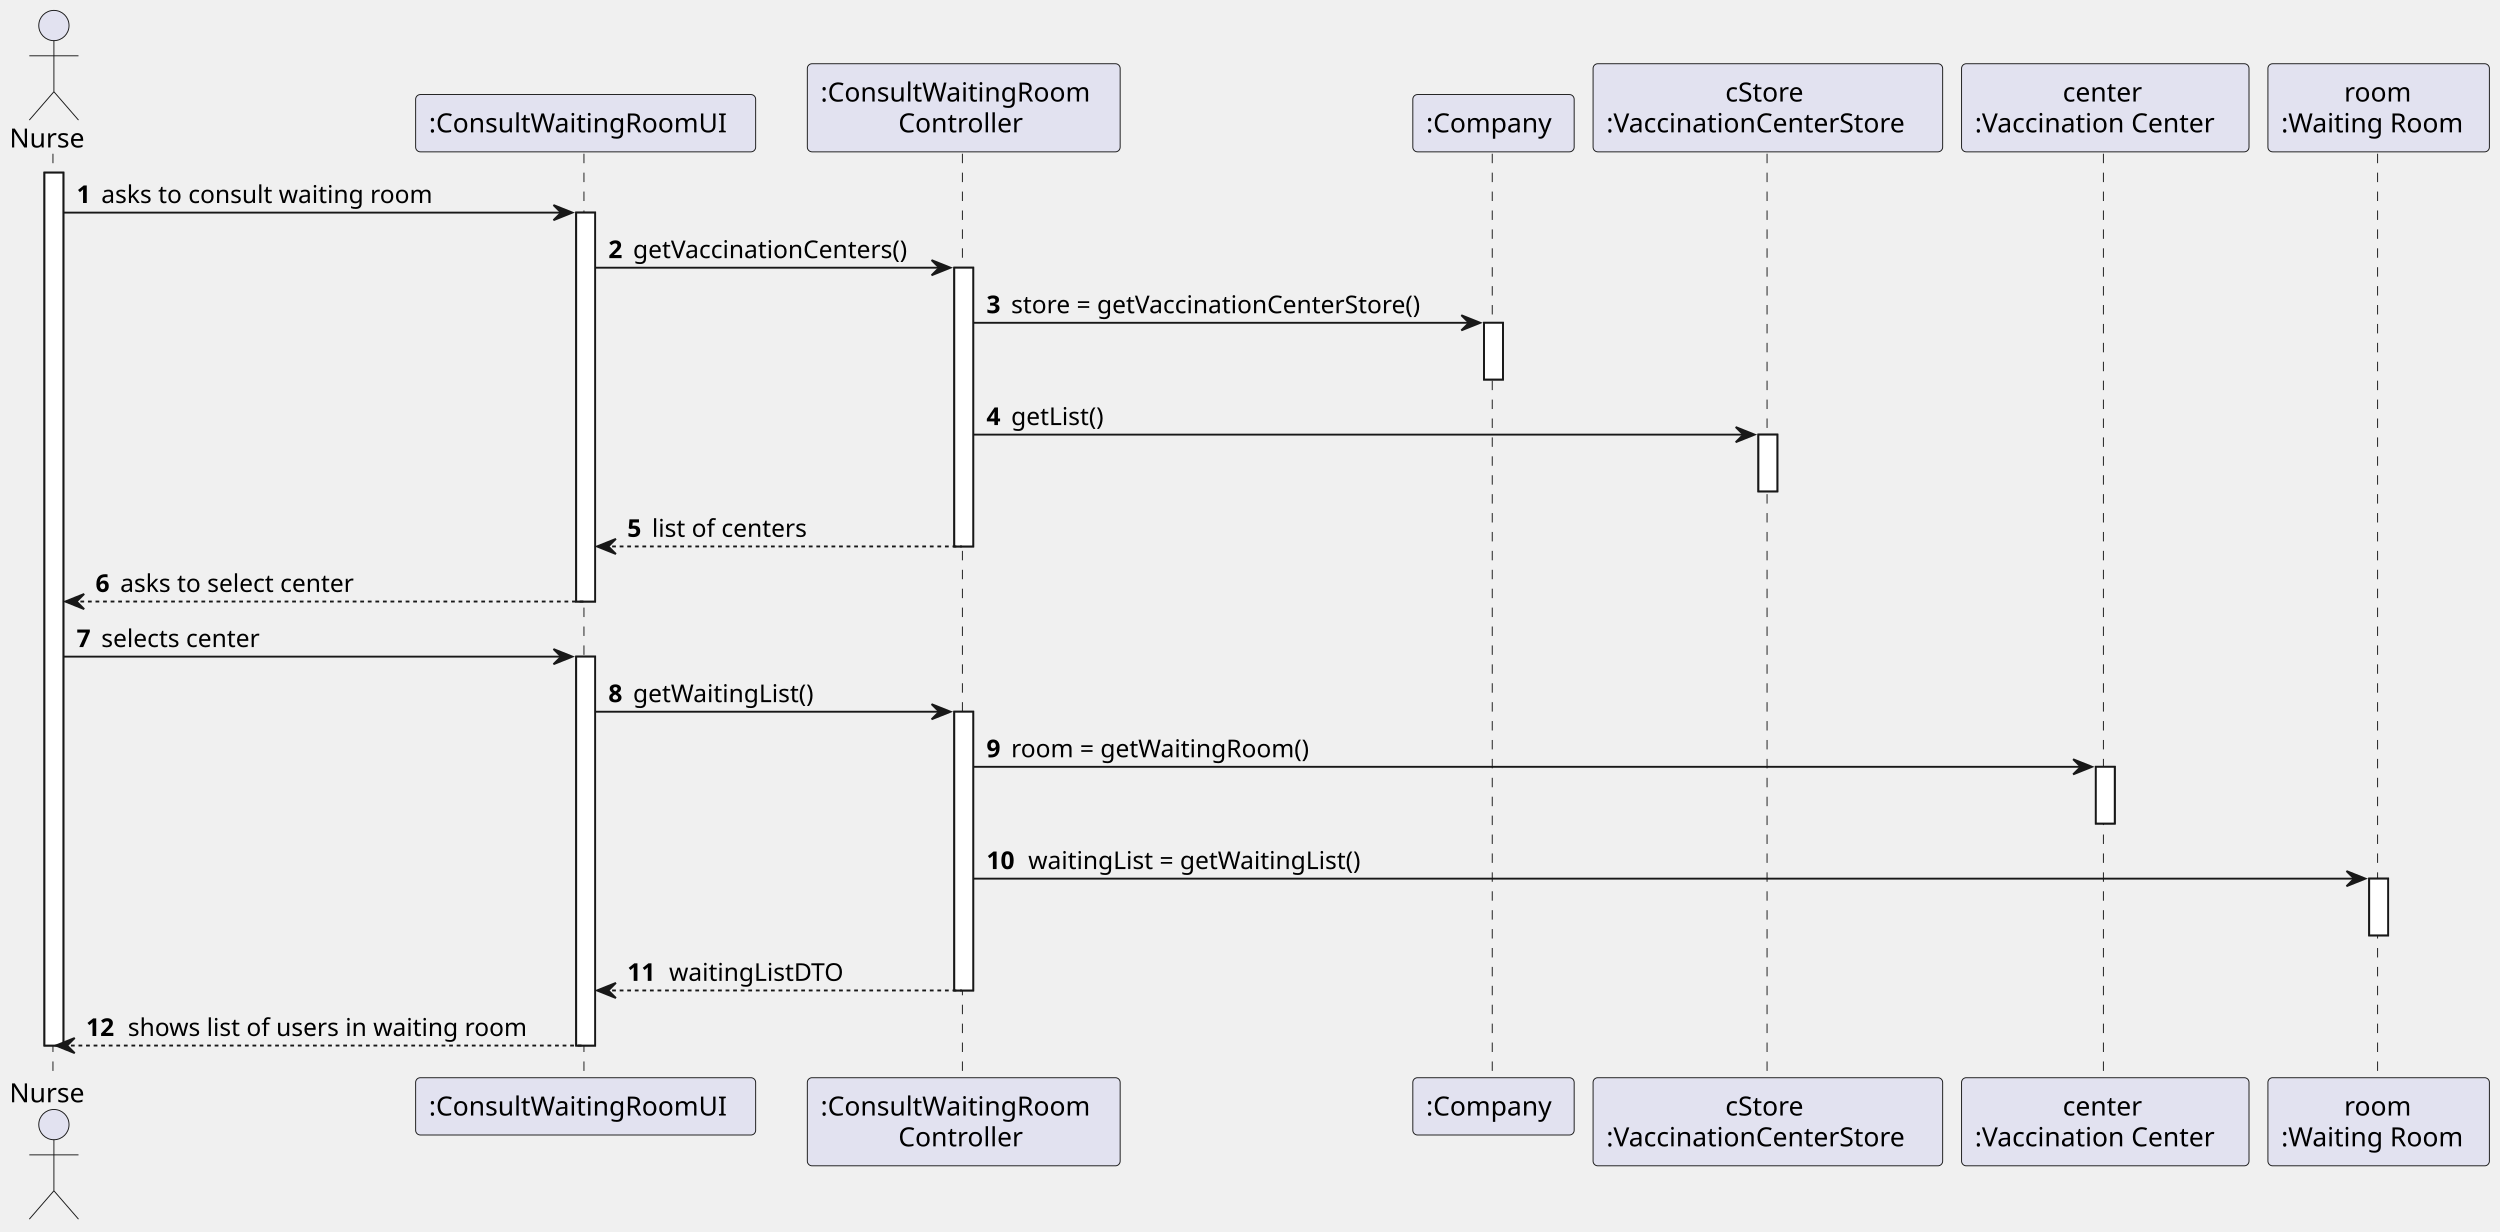
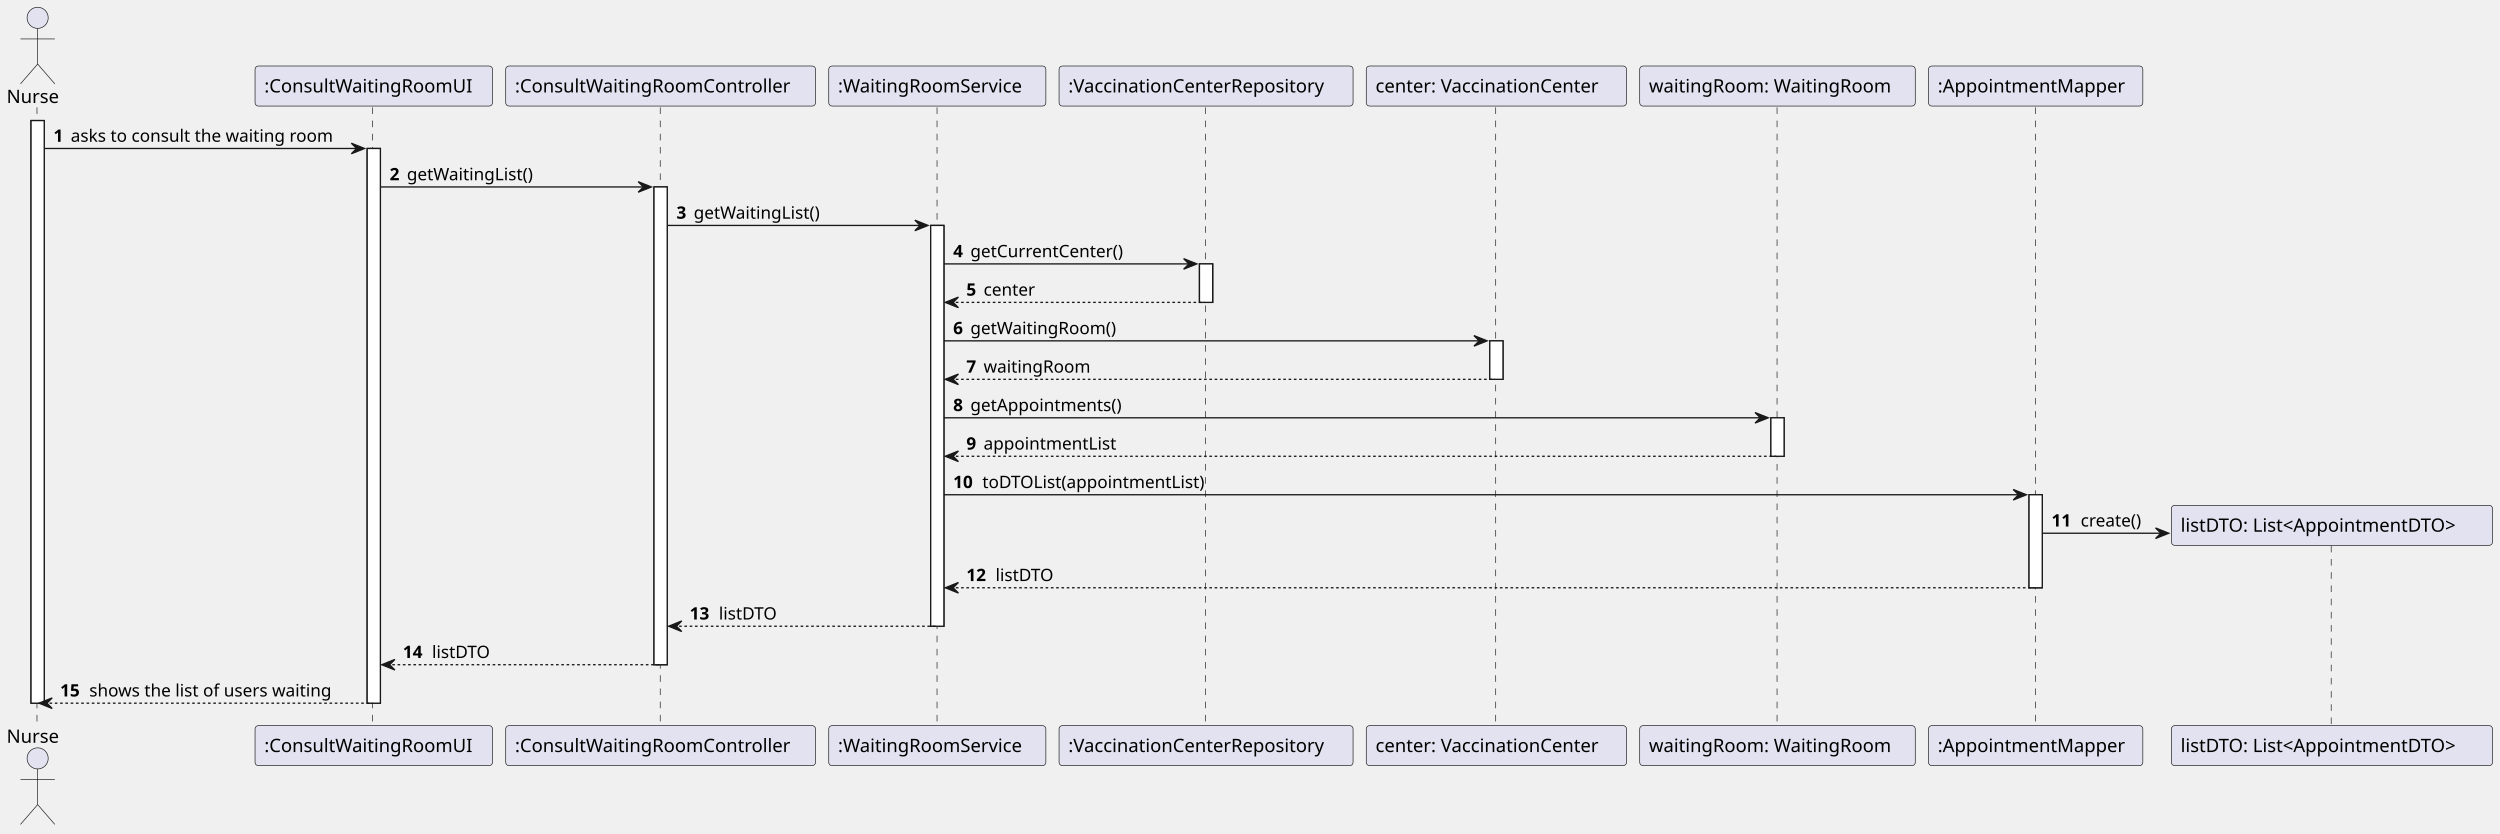
- <svg xmlns="http://www.w3.org/2000/svg" contentStyleType="text/css" data-diagram-type="SEQUENCE" height="651px" preserveAspectRatio="none" style="width:1322px;height:651px;background:#FFFFFF;" version="1.1" viewBox="0 0 1322 651" width="1322px" zoomAndPan="magnify">
+ <svg xmlns="http://www.w3.org/2000/svg" contentStyleType="text/css" data-diagram-type="SEQUENCE" height="631px" preserveAspectRatio="none" style="width:1893px;height:631px;background:#FFFFFF;" version="1.1" viewBox="0 0 1893 631" width="1893px" zoomAndPan="magnify">
  <defs />
  <g>
    <g>
-       <rect fill="#FFFFFF" height="461.594" style="stroke:#181818;stroke-width:1;" width="10" x="23.504" y="91.297" />
-     </g>
-     <g>
-       <rect fill="#FFFFFF" height="205.664" style="stroke:#181818;stroke-width:1;" width="10" x="304.69" y="112.43" />
-     </g>
-     <g>
-       <rect fill="#FFFFFF" height="205.664" style="stroke:#181818;stroke-width:1;" width="10" x="304.69" y="347.227" />
-     </g>
-     <g>
-       <rect fill="#FFFFFF" height="147.398" style="stroke:#181818;stroke-width:1;" width="10" x="504.627" y="141.562" />
-     </g>
-     <g>
-       <rect fill="#FFFFFF" height="147.398" style="stroke:#181818;stroke-width:1;" width="10" x="504.627" y="376.359" />
-     </g>
-     <g>
-       <rect fill="#FFFFFF" height="30" style="stroke:#181818;stroke-width:1;" width="10" x="784.76" y="170.695" />
-     </g>
-     <g>
-       <rect fill="#FFFFFF" height="30" style="stroke:#181818;stroke-width:1;" width="10" x="929.848" y="229.828" />
-     </g>
-     <g>
-       <rect fill="#FFFFFF" height="30" style="stroke:#181818;stroke-width:1;" width="10" x="1108.275" y="405.492" />
-     </g>
-     <g>
-       <rect fill="#FFFFFF" height="30" style="stroke:#181818;stroke-width:1;" width="10" x="1252.831" y="464.625" />
+       <rect fill="#FFFFFF" height="441.156" style="stroke:#181818;stroke-width:1;" width="10" x="23.504" y="91.297" />
+     </g>
+     <g>
+       <rect fill="#FFFFFF" height="420.023" style="stroke:#181818;stroke-width:1;" width="10" x="278.025" y="112.43" />
+     </g>
+     <g>
+       <rect fill="#FFFFFF" height="361.758" style="stroke:#181818;stroke-width:1;" width="10" x="495.222" y="141.562" />
+     </g>
+     <g>
+       <rect fill="#FFFFFF" height="303.492" style="stroke:#181818;stroke-width:1;" width="10" x="704.722" y="170.695" />
+     </g>
+     <g>
+       <rect fill="#FFFFFF" height="29.133" style="stroke:#181818;stroke-width:1;" width="10" x="908.234" y="199.828" />
+     </g>
+     <g>
+       <rect fill="#FFFFFF" height="29.133" style="stroke:#181818;stroke-width:1;" width="10" x="1128.063" y="258.094" />
+     </g>
+     <g>
+       <rect fill="#FFFFFF" height="29.133" style="stroke:#181818;stroke-width:1;" width="10" x="1340.916" y="316.359" />
+     </g>
+     <g>
+       <rect fill="#FFFFFF" height="70.43" style="stroke:#181818;stroke-width:1;" width="10" x="1536.399" y="374.625" />
    </g>
    <g class="participant-lifeline" data-entity-uid="part1" data-qualified-name="Nurse" id="part1-lifeline">
      <g>
-         <rect fill="#000000" fill-opacity="0" height="489.594" width="8" x="24.504" y="81.297" />
-         <line style="stroke:#181818;stroke-width:0.5;stroke-dasharray:5,5;" x1="28" x2="28" y1="81.297" y2="570.891" />
+         <rect fill="#000000" fill-opacity="0" height="469.156" width="8" x="24.504" y="81.297" />
+         <line style="stroke:#181818;stroke-width:0.5;stroke-dasharray:5,5;" x1="28" x2="28" y1="81.297" y2="550.453" />
      </g>
    </g>
    <g class="participant-lifeline" data-entity-uid="part2" data-qualified-name="UI" id="part2-lifeline">
      <g>
-         <rect fill="#000000" fill-opacity="0" height="489.594" width="8" x="305.69" y="81.297" />
-         <line style="stroke:#181818;stroke-width:0.5;stroke-dasharray:5,5;" x1="308.79" x2="308.79" y1="81.297" y2="570.891" />
+         <rect fill="#000000" fill-opacity="0" height="469.156" width="8" x="279.025" y="81.297" />
+         <line style="stroke:#181818;stroke-width:0.5;stroke-dasharray:5,5;" x1="282.125" x2="282.125" y1="81.297" y2="550.453" />
      </g>
    </g>
    <g class="participant-lifeline" data-entity-uid="part3" data-qualified-name="CTRL" id="part3-lifeline">
      <g>
-         <rect fill="#000000" fill-opacity="0" height="489.594" width="8" x="505.627" y="81.297" />
-         <line style="stroke:#181818;stroke-width:0.5;stroke-dasharray:5,5;" x1="508.915" x2="508.915" y1="81.297" y2="570.891" />
-       </g>
-     </g>
-     <g class="participant-lifeline" data-entity-uid="part4" data-qualified-name="CMP" id="part4-lifeline">
-       <g>
-         <rect fill="#000000" fill-opacity="0" height="489.594" width="8" x="785.76" y="81.297" />
-         <line style="stroke:#181818;stroke-width:0.5;stroke-dasharray:5,5;" x1="789.1" x2="789.1" y1="81.297" y2="570.891" />
-       </g>
-     </g>
-     <g class="participant-lifeline" data-entity-uid="part5" data-qualified-name="CSTORE" id="part5-lifeline">
-       <g>
-         <rect fill="#000000" fill-opacity="0" height="489.594" width="8" x="930.848" y="81.297" />
-         <line style="stroke:#181818;stroke-width:0.5;stroke-dasharray:5,5;" x1="934.419" x2="934.419" y1="81.297" y2="570.891" />
+         <rect fill="#000000" fill-opacity="0" height="469.156" width="8" x="496.222" y="81.297" />
+         <line style="stroke:#181818;stroke-width:0.5;stroke-dasharray:5,5;" x1="499.924" x2="499.924" y1="81.297" y2="550.453" />
+       </g>
+     </g>
+     <g class="participant-lifeline" data-entity-uid="part4" data-qualified-name="SVC" id="part4-lifeline">
+       <g>
+         <rect fill="#000000" fill-opacity="0" height="469.156" width="8" x="705.722" y="81.297" />
+         <line style="stroke:#181818;stroke-width:0.5;stroke-dasharray:5,5;" x1="709.52" x2="709.52" y1="81.297" y2="550.453" />
+       </g>
+     </g>
+     <g class="participant-lifeline" data-entity-uid="part5" data-qualified-name="VCRepo" id="part5-lifeline">
+       <g>
+         <rect fill="#000000" fill-opacity="0" height="469.156" width="8" x="909.234" y="81.297" />
+         <line style="stroke:#181818;stroke-width:0.5;stroke-dasharray:5,5;" x1="912.924" x2="912.924" y1="81.297" y2="550.453" />
      </g>
    </g>
    <g class="participant-lifeline" data-entity-uid="part6" data-qualified-name="CENTER" id="part6-lifeline">
      <g>
-         <rect fill="#000000" fill-opacity="0" height="489.594" width="8" x="1109.275" y="81.297" />
-         <line style="stroke:#181818;stroke-width:0.5;stroke-dasharray:5,5;" x1="1112.277" x2="1112.277" y1="81.297" y2="570.891" />
+         <rect fill="#000000" fill-opacity="0" height="469.156" width="8" x="1129.063" y="81.297" />
+         <line style="stroke:#181818;stroke-width:0.5;stroke-dasharray:5,5;" x1="1132.543" x2="1132.543" y1="81.297" y2="550.453" />
      </g>
    </g>
    <g class="participant-lifeline" data-entity-uid="part7" data-qualified-name="ROOM" id="part7-lifeline">
      <g>
-         <rect fill="#000000" fill-opacity="0" height="489.594" width="8" x="1253.831" y="81.297" />
-         <line style="stroke:#181818;stroke-width:0.5;stroke-dasharray:5,5;" x1="1257.274" x2="1257.274" y1="81.297" y2="570.891" />
+         <rect fill="#000000" fill-opacity="0" height="469.156" width="8" x="1341.916" y="81.297" />
+         <line style="stroke:#181818;stroke-width:0.5;stroke-dasharray:5,5;" x1="1345.582" x2="1345.582" y1="81.297" y2="550.453" />
+       </g>
+     </g>
+     <g class="participant-lifeline" data-entity-uid="part8" data-qualified-name="MAPPER" id="part8-lifeline">
+       <g>
+         <rect fill="#000000" fill-opacity="0" height="469.156" width="8" x="1537.399" y="81.297" />
+         <line style="stroke:#181818;stroke-width:0.5;stroke-dasharray:5,5;" x1="1541.249" x2="1541.249" y1="81.297" y2="550.453" />
+       </g>
+     </g>
+     <g class="participant-lifeline" data-entity-uid="part9" data-qualified-name="LIST_DTO" id="part9-lifeline">
+       <g>
+         <rect fill="#000000" fill-opacity="0" height="137.18" width="8" x="1761.759" y="413.273" />
+         <line style="stroke:#181818;stroke-width:0.5;stroke-dasharray:5,5;" x1="1765.185" x2="1765.185" y1="413.273" y2="550.453" />
      </g>
    </g>
    <g class="participant participant-head" data-entity-uid="part1" data-qualified-name="Nurse" id="part1-head">
      <text fill="#000000" font-family="sans-serif" font-size="14" lengthAdjust="spacing" textLength="41.009" x="5" y="77.995">Nurse</text>
      <ellipse cx="28.504" cy="13.5" fill="#E2E2F0" rx="8" ry="8" style="stroke:#181818;stroke-width:0.5;" />
      <path d="M28.504,21.5 L28.504,48.5 M15.504,29.5 L41.504,29.5 M28.504,48.5 L15.504,63.5 M28.504,48.5 L41.504,63.5" fill="none" style="stroke:#181818;stroke-width:0.5;" />
    </g>
    <g class="participant participant-tail" data-entity-uid="part1" data-qualified-name="Nurse" id="part1-tail">
-       <text fill="#000000" font-family="sans-serif" font-size="14" lengthAdjust="spacing" textLength="41.009" x="5" y="582.886">Nurse</text>
-       <ellipse cx="28.504" cy="594.688" fill="#E2E2F0" rx="8" ry="8" style="stroke:#181818;stroke-width:0.5;" />
-       <path d="M28.504,602.688 L28.504,629.688 M15.504,610.688 L41.504,610.688 M28.504,629.688 L15.504,644.688 M28.504,629.688 L41.504,644.688" fill="none" style="stroke:#181818;stroke-width:0.5;" />
+       <text fill="#000000" font-family="sans-serif" font-size="14" lengthAdjust="spacing" textLength="41.009" x="5" y="562.448">Nurse</text>
+       <ellipse cx="28.504" cy="574.25" fill="#E2E2F0" rx="8" ry="8" style="stroke:#181818;stroke-width:0.5;" />
+       <path d="M28.504,582.25 L28.504,609.25 M15.504,590.25 L41.504,590.25 M28.504,609.25 L15.504,624.25 M28.504,609.25 L41.504,624.25" fill="none" style="stroke:#181818;stroke-width:0.5;" />
    </g>
    <g class="participant participant-head" data-entity-uid="part2" data-qualified-name="UI" id="part2-head">
-       <rect fill="#E2E2F0" height="30.297" rx="2.5" ry="2.5" style="stroke:#181818;stroke-width:0.5;" width="179.799" x="219.79" y="50" />
-       <text fill="#000000" font-family="sans-serif" font-size="14" lengthAdjust="spacing" textLength="165.799" x="226.79" y="69.995">:ConsultWaitingRoomUI</text>
+       <rect fill="#E2E2F0" height="30.297" rx="2.5" ry="2.5" style="stroke:#181818;stroke-width:0.5;" width="179.799" x="193.125" y="50" />
+       <text fill="#000000" font-family="sans-serif" font-size="14" lengthAdjust="spacing" textLength="165.799" x="200.125" y="69.995">:ConsultWaitingRoomUI</text>
    </g>
    <g class="participant participant-tail" data-entity-uid="part2" data-qualified-name="UI" id="part2-tail">
-       <rect fill="#E2E2F0" height="30.297" rx="2.5" ry="2.5" style="stroke:#181818;stroke-width:0.5;" width="179.799" x="219.79" y="569.891" />
-       <text fill="#000000" font-family="sans-serif" font-size="14" lengthAdjust="spacing" textLength="165.799" x="226.79" y="589.886">:ConsultWaitingRoomUI</text>
+       <rect fill="#E2E2F0" height="30.297" rx="2.5" ry="2.5" style="stroke:#181818;stroke-width:0.5;" width="179.799" x="193.125" y="549.453" />
+       <text fill="#000000" font-family="sans-serif" font-size="14" lengthAdjust="spacing" textLength="165.799" x="200.125" y="569.448">:ConsultWaitingRoomUI</text>
    </g>
    <g class="participant participant-head" data-entity-uid="part3" data-qualified-name="CTRL" id="part3-head">
-       <rect fill="#E2E2F0" height="46.594" rx="2.5" ry="2.5" style="stroke:#181818;stroke-width:0.5;" width="165.423" x="426.915" y="33.703" />
-       <text fill="#000000" font-family="sans-serif" font-size="14" lengthAdjust="spacing" textLength="151.423" x="433.915" y="53.698">:ConsultWaitingRoom</text>
-       <text fill="#000000" font-family="sans-serif" font-size="14" lengthAdjust="spacing" textLength="69.173" x="475.04" y="69.995">Controller</text>
+       <rect fill="#E2E2F0" height="30.297" rx="2.5" ry="2.5" style="stroke:#181818;stroke-width:0.5;" width="234.596" x="382.924" y="50" />
+       <text fill="#000000" font-family="sans-serif" font-size="14" lengthAdjust="spacing" textLength="220.596" x="389.924" y="69.995">:ConsultWaitingRoomController</text>
    </g>
    <g class="participant participant-tail" data-entity-uid="part3" data-qualified-name="CTRL" id="part3-tail">
-       <rect fill="#E2E2F0" height="46.594" rx="2.5" ry="2.5" style="stroke:#181818;stroke-width:0.5;" width="165.423" x="426.915" y="569.891" />
-       <text fill="#000000" font-family="sans-serif" font-size="14" lengthAdjust="spacing" textLength="151.423" x="433.915" y="589.886">:ConsultWaitingRoom</text>
-       <text fill="#000000" font-family="sans-serif" font-size="14" lengthAdjust="spacing" textLength="69.173" x="475.04" y="606.183">Controller</text>
-     </g>
-     <g class="participant participant-head" data-entity-uid="part4" data-qualified-name="CMP" id="part4-head">
-       <rect fill="#E2E2F0" height="30.297" rx="2.5" ry="2.5" style="stroke:#181818;stroke-width:0.5;" width="85.319" x="747.1" y="50" />
-       <text fill="#000000" font-family="sans-serif" font-size="14" lengthAdjust="spacing" textLength="71.319" x="754.1" y="69.995">:Company</text>
-     </g>
-     <g class="participant participant-tail" data-entity-uid="part4" data-qualified-name="CMP" id="part4-tail">
-       <rect fill="#E2E2F0" height="30.297" rx="2.5" ry="2.5" style="stroke:#181818;stroke-width:0.5;" width="85.319" x="747.1" y="569.891" />
-       <text fill="#000000" font-family="sans-serif" font-size="14" lengthAdjust="spacing" textLength="71.319" x="754.1" y="589.886">:Company</text>
-     </g>
-     <g class="participant participant-head" data-entity-uid="part5" data-qualified-name="CSTORE" id="part5-head">
-       <rect fill="#E2E2F0" height="46.594" rx="2.5" ry="2.5" style="stroke:#181818;stroke-width:0.5;" width="184.857" x="842.419" y="33.703" />
-       <text fill="#000000" font-family="sans-serif" font-size="14" lengthAdjust="spacing" textLength="45.008" x="912.344" y="53.698">cStore</text>
-       <text fill="#000000" font-family="sans-serif" font-size="14" lengthAdjust="spacing" textLength="170.857" x="849.419" y="69.995">:VaccinationCenterStore</text>
-     </g>
-     <g class="participant participant-tail" data-entity-uid="part5" data-qualified-name="CSTORE" id="part5-tail">
-       <rect fill="#E2E2F0" height="46.594" rx="2.5" ry="2.5" style="stroke:#181818;stroke-width:0.5;" width="184.857" x="842.419" y="569.891" />
-       <text fill="#000000" font-family="sans-serif" font-size="14" lengthAdjust="spacing" textLength="45.008" x="912.344" y="589.886">cStore</text>
-       <text fill="#000000" font-family="sans-serif" font-size="14" lengthAdjust="spacing" textLength="170.857" x="849.419" y="606.183">:VaccinationCenterStore</text>
+       <rect fill="#E2E2F0" height="30.297" rx="2.5" ry="2.5" style="stroke:#181818;stroke-width:0.5;" width="234.596" x="382.924" y="549.453" />
+       <text fill="#000000" font-family="sans-serif" font-size="14" lengthAdjust="spacing" textLength="220.596" x="389.924" y="569.448">:ConsultWaitingRoomController</text>
+     </g>
+     <g class="participant participant-head" data-entity-uid="part4" data-qualified-name="SVC" id="part4-head">
+       <rect fill="#E2E2F0" height="30.297" rx="2.5" ry="2.5" style="stroke:#181818;stroke-width:0.5;" width="164.404" x="627.52" y="50" />
+       <text fill="#000000" font-family="sans-serif" font-size="14" lengthAdjust="spacing" textLength="150.404" x="634.52" y="69.995">:WaitingRoomService</text>
+     </g>
+     <g class="participant participant-tail" data-entity-uid="part4" data-qualified-name="SVC" id="part4-tail">
+       <rect fill="#E2E2F0" height="30.297" rx="2.5" ry="2.5" style="stroke:#181818;stroke-width:0.5;" width="164.404" x="627.52" y="549.453" />
+       <text fill="#000000" font-family="sans-serif" font-size="14" lengthAdjust="spacing" textLength="150.404" x="634.52" y="569.448">:WaitingRoomService</text>
+     </g>
+     <g class="participant participant-head" data-entity-uid="part5" data-qualified-name="VCRepo" id="part5-head">
+       <rect fill="#E2E2F0" height="30.297" rx="2.5" ry="2.5" style="stroke:#181818;stroke-width:0.5;" width="222.619" x="801.924" y="50" />
+       <text fill="#000000" font-family="sans-serif" font-size="14" lengthAdjust="spacing" textLength="208.619" x="808.924" y="69.995">:VaccinationCenterRepository</text>
+     </g>
+     <g class="participant participant-tail" data-entity-uid="part5" data-qualified-name="VCRepo" id="part5-tail">
+       <rect fill="#E2E2F0" height="30.297" rx="2.5" ry="2.5" style="stroke:#181818;stroke-width:0.5;" width="222.619" x="801.924" y="549.453" />
+       <text fill="#000000" font-family="sans-serif" font-size="14" lengthAdjust="spacing" textLength="208.619" x="808.924" y="569.448">:VaccinationCenterRepository</text>
    </g>
    <g class="participant participant-head" data-entity-uid="part6" data-qualified-name="CENTER" id="part6-head">
-       <rect fill="#E2E2F0" height="46.594" rx="2.5" ry="2.5" style="stroke:#181818;stroke-width:0.5;" width="151.997" x="1037.277" y="33.703" />
-       <text fill="#000000" font-family="sans-serif" font-size="14" lengthAdjust="spacing" textLength="45.042" x="1090.754" y="53.698">center</text>
-       <text fill="#000000" font-family="sans-serif" font-size="14" lengthAdjust="spacing" textLength="137.997" x="1044.277" y="69.995">:Vaccination Center</text>
+       <rect fill="#E2E2F0" height="30.297" rx="2.5" ry="2.5" style="stroke:#181818;stroke-width:0.5;" width="197.039" x="1034.543" y="50" />
+       <text fill="#000000" font-family="sans-serif" font-size="14" lengthAdjust="spacing" textLength="183.039" x="1041.543" y="69.995">center: VaccinationCenter</text>
    </g>
    <g class="participant participant-tail" data-entity-uid="part6" data-qualified-name="CENTER" id="part6-tail">
-       <rect fill="#E2E2F0" height="46.594" rx="2.5" ry="2.5" style="stroke:#181818;stroke-width:0.5;" width="151.997" x="1037.277" y="569.891" />
-       <text fill="#000000" font-family="sans-serif" font-size="14" lengthAdjust="spacing" textLength="45.042" x="1090.754" y="589.886">center</text>
-       <text fill="#000000" font-family="sans-serif" font-size="14" lengthAdjust="spacing" textLength="137.997" x="1044.277" y="606.183">:Vaccination Center</text>
+       <rect fill="#E2E2F0" height="30.297" rx="2.5" ry="2.5" style="stroke:#181818;stroke-width:0.5;" width="197.039" x="1034.543" y="549.453" />
+       <text fill="#000000" font-family="sans-serif" font-size="14" lengthAdjust="spacing" textLength="183.039" x="1041.543" y="569.448">center: VaccinationCenter</text>
    </g>
    <g class="participant participant-head" data-entity-uid="part7" data-qualified-name="ROOM" id="part7-head">
-       <rect fill="#E2E2F0" height="46.594" rx="2.5" ry="2.5" style="stroke:#181818;stroke-width:0.5;" width="117.113" x="1199.274" y="33.703" />
-       <text fill="#000000" font-family="sans-serif" font-size="14" lengthAdjust="spacing" textLength="36.524" x="1239.568" y="53.698">room</text>
-       <text fill="#000000" font-family="sans-serif" font-size="14" lengthAdjust="spacing" textLength="103.113" x="1206.274" y="69.995">:Waiting Room</text>
+       <rect fill="#E2E2F0" height="30.297" rx="2.5" ry="2.5" style="stroke:#181818;stroke-width:0.5;" width="208.667" x="1241.582" y="50" />
+       <text fill="#000000" font-family="sans-serif" font-size="14" lengthAdjust="spacing" textLength="194.667" x="1248.582" y="69.995">waitingRoom: WaitingRoom</text>
    </g>
    <g class="participant participant-tail" data-entity-uid="part7" data-qualified-name="ROOM" id="part7-tail">
-       <rect fill="#E2E2F0" height="46.594" rx="2.5" ry="2.5" style="stroke:#181818;stroke-width:0.5;" width="117.113" x="1199.274" y="569.891" />
-       <text fill="#000000" font-family="sans-serif" font-size="14" lengthAdjust="spacing" textLength="36.524" x="1239.568" y="589.886">room</text>
-       <text fill="#000000" font-family="sans-serif" font-size="14" lengthAdjust="spacing" textLength="103.113" x="1206.274" y="606.183">:Waiting Room</text>
-     </g>
-     <g>
-       <rect fill="#FFFFFF" height="461.594" style="stroke:#181818;stroke-width:1;" width="10" x="23.504" y="91.297" />
-     </g>
-     <g>
-       <rect fill="#FFFFFF" height="205.664" style="stroke:#181818;stroke-width:1;" width="10" x="304.69" y="112.43" />
-     </g>
-     <g>
-       <rect fill="#FFFFFF" height="205.664" style="stroke:#181818;stroke-width:1;" width="10" x="304.69" y="347.227" />
-     </g>
-     <g>
-       <rect fill="#FFFFFF" height="147.398" style="stroke:#181818;stroke-width:1;" width="10" x="504.627" y="141.562" />
-     </g>
-     <g>
-       <rect fill="#FFFFFF" height="147.398" style="stroke:#181818;stroke-width:1;" width="10" x="504.627" y="376.359" />
-     </g>
-     <g>
-       <rect fill="#FFFFFF" height="30" style="stroke:#181818;stroke-width:1;" width="10" x="784.76" y="170.695" />
-     </g>
-     <g>
-       <rect fill="#FFFFFF" height="30" style="stroke:#181818;stroke-width:1;" width="10" x="929.848" y="229.828" />
-     </g>
-     <g>
-       <rect fill="#FFFFFF" height="30" style="stroke:#181818;stroke-width:1;" width="10" x="1108.275" y="405.492" />
-     </g>
-     <g>
-       <rect fill="#FFFFFF" height="30" style="stroke:#181818;stroke-width:1;" width="10" x="1252.831" y="464.625" />
+       <rect fill="#E2E2F0" height="30.297" rx="2.5" ry="2.5" style="stroke:#181818;stroke-width:0.5;" width="208.667" x="1241.582" y="549.453" />
+       <text fill="#000000" font-family="sans-serif" font-size="14" lengthAdjust="spacing" textLength="194.667" x="1248.582" y="569.448">waitingRoom: WaitingRoom</text>
+     </g>
+     <g class="participant participant-head" data-entity-uid="part8" data-qualified-name="MAPPER" id="part8-head">
+       <rect fill="#E2E2F0" height="30.297" rx="2.5" ry="2.5" style="stroke:#181818;stroke-width:0.5;" width="162.299" x="1460.249" y="50" />
+       <text fill="#000000" font-family="sans-serif" font-size="14" lengthAdjust="spacing" textLength="148.299" x="1467.249" y="69.995">:AppointmentMapper</text>
+     </g>
+     <g class="participant participant-tail" data-entity-uid="part8" data-qualified-name="MAPPER" id="part8-tail">
+       <rect fill="#E2E2F0" height="30.297" rx="2.5" ry="2.5" style="stroke:#181818;stroke-width:0.5;" width="162.299" x="1460.249" y="549.453" />
+       <text fill="#000000" font-family="sans-serif" font-size="14" lengthAdjust="spacing" textLength="148.299" x="1467.249" y="569.448">:AppointmentMapper</text>
+     </g>
+     <g class="participant participant-tail" data-entity-uid="part9" data-qualified-name="LIST_DTO" id="part9-tail">
+       <rect fill="#E2E2F0" height="30.297" rx="2.5" ry="2.5" style="stroke:#181818;stroke-width:0.5;" width="243.148" x="1644.185" y="549.453" />
+       <text fill="#000000" font-family="sans-serif" font-size="14" lengthAdjust="spacing" textLength="229.148" x="1651.185" y="569.448">listDTO: List&lt;AppointmentDTO&gt;</text>
+     </g>
+     <g>
+       <rect fill="#FFFFFF" height="441.156" style="stroke:#181818;stroke-width:1;" width="10" x="23.504" y="91.297" />
+     </g>
+     <g>
+       <rect fill="#FFFFFF" height="420.023" style="stroke:#181818;stroke-width:1;" width="10" x="278.025" y="112.43" />
+     </g>
+     <g>
+       <rect fill="#FFFFFF" height="361.758" style="stroke:#181818;stroke-width:1;" width="10" x="495.222" y="141.562" />
+     </g>
+     <g>
+       <rect fill="#FFFFFF" height="303.492" style="stroke:#181818;stroke-width:1;" width="10" x="704.722" y="170.695" />
+     </g>
+     <g>
+       <rect fill="#FFFFFF" height="29.133" style="stroke:#181818;stroke-width:1;" width="10" x="908.234" y="199.828" />
+     </g>
+     <g>
+       <rect fill="#FFFFFF" height="29.133" style="stroke:#181818;stroke-width:1;" width="10" x="1128.063" y="258.094" />
+     </g>
+     <g>
+       <rect fill="#FFFFFF" height="29.133" style="stroke:#181818;stroke-width:1;" width="10" x="1340.916" y="316.359" />
+     </g>
+     <g>
+       <rect fill="#FFFFFF" height="70.43" style="stroke:#181818;stroke-width:1;" width="10" x="1536.399" y="374.625" />
    </g>
    <g class="message" data-entity-1="part1" data-entity-2="part2" id="msg1">
-       <polygon fill="#181818" points="292.69,108.43,302.69,112.43,292.69,116.43,296.69,112.43" style="stroke:#181818;stroke-width:1;" />
-       <line style="stroke:#181818;stroke-width:1;" x1="33.504" x2="298.69" y1="112.43" y2="112.43" />
+       <polygon fill="#181818" points="266.025,108.43,276.025,112.43,266.025,116.43,270.025,112.43" style="stroke:#181818;stroke-width:1;" />
+       <line style="stroke:#181818;stroke-width:1;" x1="33.504" x2="272.025" y1="112.43" y2="112.43" />
      <text fill="#000000" font-family="sans-serif" font-size="13" font-weight="bold" lengthAdjust="spacing" textLength="9.045" x="40.504" y="107.364">1</text>
-       <text fill="#000000" font-family="sans-serif" font-size="13" lengthAdjust="spacing" textLength="187.008" x="53.55" y="107.364">asks to consult waiting room</text>
+       <text fill="#000000" font-family="sans-serif" font-size="13" lengthAdjust="spacing" textLength="212.475" x="53.55" y="107.364">asks to consult the waiting room</text>
    </g>
    <g class="message" data-entity-1="part2" data-entity-2="part3" id="msg2">
-       <polygon fill="#181818" points="492.627,137.562,502.627,141.562,492.627,145.562,496.627,141.562" style="stroke:#181818;stroke-width:1;" />
-       <line style="stroke:#181818;stroke-width:1;" x1="314.69" x2="498.627" y1="141.562" y2="141.562" />
-       <text fill="#000000" font-family="sans-serif" font-size="13" font-weight="bold" lengthAdjust="spacing" textLength="9.045" x="321.69" y="136.497">2</text>
-       <text fill="#000000" font-family="sans-serif" font-size="13" lengthAdjust="spacing" textLength="157.892" x="334.735" y="136.497">getVaccinationCenters()</text>
+       <polygon fill="#181818" points="483.222,137.562,493.222,141.562,483.222,145.562,487.222,141.562" style="stroke:#181818;stroke-width:1;" />
+       <line style="stroke:#181818;stroke-width:1;" x1="288.025" x2="489.222" y1="141.562" y2="141.562" />
+       <text fill="#000000" font-family="sans-serif" font-size="13" font-weight="bold" lengthAdjust="spacing" textLength="9.045" x="295.025" y="136.497">2</text>
+       <text fill="#000000" font-family="sans-serif" font-size="13" lengthAdjust="spacing" textLength="103.848" x="308.07" y="136.497">getWaitingList()</text>
    </g>
    <g class="message" data-entity-1="part3" data-entity-2="part4" id="msg3">
-       <polygon fill="#181818" points="772.76,166.695,782.76,170.695,772.76,174.695,776.76,170.695" style="stroke:#181818;stroke-width:1;" />
-       <line style="stroke:#181818;stroke-width:1;" x1="514.626" x2="778.76" y1="170.695" y2="170.695" />
-       <text fill="#000000" font-family="sans-serif" font-size="13" font-weight="bold" lengthAdjust="spacing" textLength="9.045" x="521.626" y="165.629">3</text>
-       <text fill="#000000" font-family="sans-serif" font-size="13" lengthAdjust="spacing" textLength="238.088" x="534.672" y="165.629">store = getVaccinationCenterStore()</text>
-     </g>
-     <g class="message" data-entity-1="part3" data-entity-2="part5" id="msg4">
-       <polygon fill="#181818" points="917.848,225.828,927.848,229.828,917.848,233.828,921.848,229.828" style="stroke:#181818;stroke-width:1;" />
-       <line style="stroke:#181818;stroke-width:1;" x1="514.626" x2="923.848" y1="229.828" y2="229.828" />
-       <text fill="#000000" font-family="sans-serif" font-size="13" font-weight="bold" lengthAdjust="spacing" textLength="9.045" x="521.626" y="224.762">4</text>
-       <text fill="#000000" font-family="sans-serif" font-size="13" lengthAdjust="spacing" textLength="54.215" x="534.672" y="224.762">getList()</text>
-     </g>
-     <g class="message" data-entity-1="part3" data-entity-2="part2" id="msg5">
-       <polygon fill="#181818" points="325.69,284.961,315.69,288.961,325.69,292.961,321.69,288.961" style="stroke:#181818;stroke-width:1;" />
-       <line style="stroke:#181818;stroke-width:1;stroke-dasharray:2,2;" x1="319.69" x2="508.627" y1="288.961" y2="288.961" />
-       <text fill="#000000" font-family="sans-serif" font-size="13" font-weight="bold" lengthAdjust="spacing" textLength="9.045" x="331.69" y="283.895">5</text>
-       <text fill="#000000" font-family="sans-serif" font-size="13" lengthAdjust="spacing" textLength="88.486" x="344.735" y="283.895">list of centers</text>
-     </g>
-     <g class="message" data-entity-1="part2" data-entity-2="part1" id="msg6">
-       <polygon fill="#181818" points="44.504,314.094,34.504,318.094,44.504,322.094,40.504,318.094" style="stroke:#181818;stroke-width:1;" />
-       <line style="stroke:#181818;stroke-width:1;stroke-dasharray:2,2;" x1="38.504" x2="308.69" y1="318.094" y2="318.094" />
-       <text fill="#000000" font-family="sans-serif" font-size="13" font-weight="bold" lengthAdjust="spacing" textLength="9.045" x="50.504" y="313.028">6</text>
-       <text fill="#000000" font-family="sans-serif" font-size="13" lengthAdjust="spacing" textLength="134.939" x="63.55" y="313.028">asks to select center</text>
-     </g>
-     <g class="message" data-entity-1="part1" data-entity-2="part2" id="msg7">
-       <polygon fill="#181818" points="292.69,343.227,302.69,347.227,292.69,351.227,296.69,347.227" style="stroke:#181818;stroke-width:1;" />
-       <line style="stroke:#181818;stroke-width:1;" x1="33.504" x2="298.69" y1="347.227" y2="347.227" />
-       <text fill="#000000" font-family="sans-serif" font-size="13" font-weight="bold" lengthAdjust="spacing" textLength="9.045" x="40.504" y="342.161">7</text>
-       <text fill="#000000" font-family="sans-serif" font-size="13" lengthAdjust="spacing" textLength="91.356" x="53.55" y="342.161">selects center</text>
-     </g>
-     <g class="message" data-entity-1="part2" data-entity-2="part3" id="msg8">
-       <polygon fill="#181818" points="492.627,372.359,502.627,376.359,492.627,380.359,496.627,376.359" style="stroke:#181818;stroke-width:1;" />
-       <line style="stroke:#181818;stroke-width:1;" x1="314.69" x2="498.627" y1="376.359" y2="376.359" />
-       <text fill="#000000" font-family="sans-serif" font-size="13" font-weight="bold" lengthAdjust="spacing" textLength="9.045" x="321.69" y="371.293">8</text>
-       <text fill="#000000" font-family="sans-serif" font-size="13" lengthAdjust="spacing" textLength="103.848" x="334.735" y="371.293">getWaitingList()</text>
-     </g>
-     <g class="message" data-entity-1="part3" data-entity-2="part6" id="msg9">
-       <polygon fill="#181818" points="1096.275,401.492,1106.275,405.492,1096.275,409.492,1100.275,405.492" style="stroke:#181818;stroke-width:1;" />
-       <line style="stroke:#181818;stroke-width:1;" x1="514.626" x2="1102.275" y1="405.492" y2="405.492" />
-       <text fill="#000000" font-family="sans-serif" font-size="13" font-weight="bold" lengthAdjust="spacing" textLength="9.045" x="521.626" y="400.426">9</text>
-       <text fill="#000000" font-family="sans-serif" font-size="13" lengthAdjust="spacing" textLength="171.799" x="534.672" y="400.426">room = getWaitingRoom()</text>
-     </g>
-     <g class="message" data-entity-1="part3" data-entity-2="part7" id="msg10">
-       <polygon fill="#181818" points="1240.831,460.625,1250.831,464.625,1240.831,468.625,1244.831,464.625" style="stroke:#181818;stroke-width:1;" />
-       <line style="stroke:#181818;stroke-width:1;" x1="514.626" x2="1246.831" y1="464.625" y2="464.625" />
-       <text fill="#000000" font-family="sans-serif" font-size="13" font-weight="bold" lengthAdjust="spacing" textLength="18.091" x="521.626" y="459.559">10</text>
-       <text fill="#000000" font-family="sans-serif" font-size="13" lengthAdjust="spacing" textLength="193.14" x="543.717" y="459.559">waitingList = getWaitingList()</text>
-     </g>
-     <g class="message" data-entity-1="part3" data-entity-2="part2" id="msg11">
-       <polygon fill="#181818" points="325.69,519.758,315.69,523.758,325.69,527.758,321.69,523.758" style="stroke:#181818;stroke-width:1;" />
-       <line style="stroke:#181818;stroke-width:1;stroke-dasharray:2,2;" x1="319.69" x2="508.627" y1="523.758" y2="523.758" />
-       <text fill="#000000" font-family="sans-serif" font-size="13" font-weight="bold" lengthAdjust="spacing" textLength="18.091" x="331.69" y="518.692">11</text>
-       <text fill="#000000" font-family="sans-serif" font-size="13" lengthAdjust="spacing" textLength="98.319" x="353.78" y="518.692">waitingListDTO</text>
-     </g>
-     <g class="message" data-entity-1="part2" data-entity-2="part1" id="msg12">
-       <polygon fill="#181818" points="39.504,548.891,29.504,552.891,39.504,556.891,35.504,552.891" style="stroke:#181818;stroke-width:1;" />
-       <line style="stroke:#181818;stroke-width:1;stroke-dasharray:2,2;" x1="33.504" x2="308.69" y1="552.891" y2="552.891" />
-       <text fill="#000000" font-family="sans-serif" font-size="13" font-weight="bold" lengthAdjust="spacing" textLength="18.091" x="45.504" y="547.825">12</text>
-       <text fill="#000000" font-family="sans-serif" font-size="13" lengthAdjust="spacing" textLength="225.094" x="67.595" y="547.825">shows list of users in waiting room</text>
+       <polygon fill="#181818" points="692.722,166.695,702.722,170.695,692.722,174.695,696.722,170.695" style="stroke:#181818;stroke-width:1;" />
+       <line style="stroke:#181818;stroke-width:1;" x1="505.222" x2="698.722" y1="170.695" y2="170.695" />
+       <text fill="#000000" font-family="sans-serif" font-size="13" font-weight="bold" lengthAdjust="spacing" textLength="9.045" x="512.222" y="165.629">3</text>
+       <text fill="#000000" font-family="sans-serif" font-size="13" lengthAdjust="spacing" textLength="103.848" x="525.268" y="165.629">getWaitingList()</text>
+     </g>
+     <g class="message" data-entity-1="part4" data-entity-2="part5" id="msg4">
+       <polygon fill="#181818" points="896.234,195.828,906.234,199.828,896.234,203.828,900.234,199.828" style="stroke:#181818;stroke-width:1;" />
+       <line style="stroke:#181818;stroke-width:1;" x1="714.722" x2="902.234" y1="199.828" y2="199.828" />
+       <text fill="#000000" font-family="sans-serif" font-size="13" font-weight="bold" lengthAdjust="spacing" textLength="9.045" x="721.722" y="194.762">4</text>
+       <text fill="#000000" font-family="sans-serif" font-size="13" lengthAdjust="spacing" textLength="124.585" x="734.768" y="194.762">getCurrentCenter()</text>
+     </g>
+     <g class="message" data-entity-1="part5" data-entity-2="part4" id="msg5">
+       <polygon fill="#181818" points="725.722,224.961,715.722,228.961,725.722,232.961,721.722,228.961" style="stroke:#181818;stroke-width:1;" />
+       <line style="stroke:#181818;stroke-width:1;stroke-dasharray:2,2;" x1="719.722" x2="912.234" y1="228.961" y2="228.961" />
+       <text fill="#000000" font-family="sans-serif" font-size="13" font-weight="bold" lengthAdjust="spacing" textLength="9.045" x="731.722" y="223.895">5</text>
+       <text fill="#000000" font-family="sans-serif" font-size="13" lengthAdjust="spacing" textLength="41.825" x="744.768" y="223.895">center</text>
+     </g>
+     <g class="message" data-entity-1="part4" data-entity-2="part6" id="msg6">
+       <polygon fill="#181818" points="1116.063,254.094,1126.063,258.094,1116.063,262.094,1120.063,258.094" style="stroke:#181818;stroke-width:1;" />
+       <line style="stroke:#181818;stroke-width:1;" x1="714.722" x2="1122.063" y1="258.094" y2="258.094" />
+       <text fill="#000000" font-family="sans-serif" font-size="13" font-weight="bold" lengthAdjust="spacing" textLength="9.045" x="721.722" y="253.028">6</text>
+       <text fill="#000000" font-family="sans-serif" font-size="13" lengthAdjust="spacing" textLength="118.727" x="734.768" y="253.028">getWaitingRoom()</text>
+     </g>
+     <g class="message" data-entity-1="part6" data-entity-2="part4" id="msg7">
+       <polygon fill="#181818" points="725.722,283.227,715.722,287.227,725.722,291.227,721.722,287.227" style="stroke:#181818;stroke-width:1;" />
+       <line style="stroke:#181818;stroke-width:1;stroke-dasharray:2,2;" x1="719.722" x2="1132.063" y1="287.227" y2="287.227" />
+       <text fill="#000000" font-family="sans-serif" font-size="13" font-weight="bold" lengthAdjust="spacing" textLength="9.045" x="731.722" y="282.161">7</text>
+       <text fill="#000000" font-family="sans-serif" font-size="13" lengthAdjust="spacing" textLength="85.014" x="744.768" y="282.161">waitingRoom</text>
+     </g>
+     <g class="message" data-entity-1="part4" data-entity-2="part7" id="msg8">
+       <polygon fill="#181818" points="1328.916,312.359,1338.916,316.359,1328.916,320.359,1332.916,316.359" style="stroke:#181818;stroke-width:1;" />
+       <line style="stroke:#181818;stroke-width:1;" x1="714.722" x2="1334.916" y1="316.359" y2="316.359" />
+       <text fill="#000000" font-family="sans-serif" font-size="13" font-weight="bold" lengthAdjust="spacing" textLength="9.045" x="721.722" y="311.293">8</text>
+       <text fill="#000000" font-family="sans-serif" font-size="13" lengthAdjust="spacing" textLength="122.561" x="734.768" y="311.293">getAppointments()</text>
+     </g>
+     <g class="message" data-entity-1="part7" data-entity-2="part4" id="msg9">
+       <polygon fill="#181818" points="725.722,341.492,715.722,345.492,725.722,349.492,721.722,345.492" style="stroke:#181818;stroke-width:1;" />
+       <line style="stroke:#181818;stroke-width:1;stroke-dasharray:2,2;" x1="719.722" x2="1344.916" y1="345.492" y2="345.492" />
+       <text fill="#000000" font-family="sans-serif" font-size="13" font-weight="bold" lengthAdjust="spacing" textLength="9.045" x="731.722" y="340.426">9</text>
+       <text fill="#000000" font-family="sans-serif" font-size="13" lengthAdjust="spacing" textLength="106.095" x="744.768" y="340.426">appointmentList</text>
+     </g>
+     <g class="message" data-entity-1="part4" data-entity-2="part8" id="msg10">
+       <polygon fill="#181818" points="1524.399,370.625,1534.399,374.625,1524.399,378.625,1528.399,374.625" style="stroke:#181818;stroke-width:1;" />
+       <line style="stroke:#181818;stroke-width:1;" x1="714.722" x2="1530.399" y1="374.625" y2="374.625" />
+       <text fill="#000000" font-family="sans-serif" font-size="13" font-weight="bold" lengthAdjust="spacing" textLength="18.091" x="721.722" y="369.559">10</text>
+       <text fill="#000000" font-family="sans-serif" font-size="13" lengthAdjust="spacing" textLength="180.197" x="743.813" y="369.559">toDTOList(appointmentList)</text>
+     </g>
+     <g class="message" data-entity-1="part8" data-entity-2="part9" id="msg11">
+       <polygon fill="#181818" points="1632.185,399.758,1642.185,403.758,1632.185,407.758,1636.185,403.758" style="stroke:#181818;stroke-width:1;" />
+       <line style="stroke:#181818;stroke-width:1;" x1="1546.399" x2="1638.185" y1="403.758" y2="403.758" />
+       <text fill="#000000" font-family="sans-serif" font-size="13" font-weight="bold" lengthAdjust="spacing" textLength="18.091" x="1553.399" y="398.692">11</text>
+       <text fill="#000000" font-family="sans-serif" font-size="13" lengthAdjust="spacing" textLength="51.695" x="1575.49" y="398.692">create()</text>
+     </g>
+     <rect fill="#E2E2F0" height="30.297" rx="2.5" ry="2.5" style="stroke:#181818;stroke-width:0.5;" width="243.148" x="1644.185" y="382.625" />
+     <text fill="#000000" font-family="sans-serif" font-size="14" lengthAdjust="spacing" textLength="229.148" x="1651.185" y="402.62">listDTO: List&lt;AppointmentDTO&gt;</text>
+     <g class="message" data-entity-1="part8" data-entity-2="part4" id="msg13">
+       <polygon fill="#181818" points="725.722,441.055,715.722,445.055,725.722,449.055,721.722,445.055" style="stroke:#181818;stroke-width:1;" />
+       <line style="stroke:#181818;stroke-width:1;stroke-dasharray:2,2;" x1="719.722" x2="1540.399" y1="445.055" y2="445.055" />
+       <text fill="#000000" font-family="sans-serif" font-size="13" font-weight="bold" lengthAdjust="spacing" textLength="18.091" x="731.722" y="439.989">12</text>
+       <text fill="#000000" font-family="sans-serif" font-size="13" lengthAdjust="spacing" textLength="47.277" x="753.813" y="439.989">listDTO</text>
+     </g>
+     <g class="message" data-entity-1="part4" data-entity-2="part3" id="msg14">
+       <polygon fill="#181818" points="516.222,470.188,506.222,474.188,516.222,478.188,512.222,474.188" style="stroke:#181818;stroke-width:1;" />
+       <line style="stroke:#181818;stroke-width:1;stroke-dasharray:2,2;" x1="510.222" x2="708.722" y1="474.188" y2="474.188" />
+       <text fill="#000000" font-family="sans-serif" font-size="13" font-weight="bold" lengthAdjust="spacing" textLength="18.091" x="522.222" y="469.122">13</text>
+       <text fill="#000000" font-family="sans-serif" font-size="13" lengthAdjust="spacing" textLength="47.277" x="544.313" y="469.122">listDTO</text>
+     </g>
+     <g class="message" data-entity-1="part3" data-entity-2="part2" id="msg15">
+       <polygon fill="#181818" points="299.025,499.32,289.025,503.32,299.025,507.32,295.025,503.32" style="stroke:#181818;stroke-width:1;" />
+       <line style="stroke:#181818;stroke-width:1;stroke-dasharray:2,2;" x1="293.025" x2="499.222" y1="503.32" y2="503.32" />
+       <text fill="#000000" font-family="sans-serif" font-size="13" font-weight="bold" lengthAdjust="spacing" textLength="18.091" x="305.025" y="498.254">14</text>
+       <text fill="#000000" font-family="sans-serif" font-size="13" lengthAdjust="spacing" textLength="47.277" x="327.116" y="498.254">listDTO</text>
+     </g>
+     <g class="message" data-entity-1="part2" data-entity-2="part1" id="msg16">
+       <polygon fill="#181818" points="39.504,528.453,29.504,532.453,39.504,536.453,35.504,532.453" style="stroke:#181818;stroke-width:1;" />
+       <line style="stroke:#181818;stroke-width:1;stroke-dasharray:2,2;" x1="33.504" x2="282.025" y1="532.453" y2="532.453" />
+       <text fill="#000000" font-family="sans-serif" font-size="13" font-weight="bold" lengthAdjust="spacing" textLength="18.091" x="45.504" y="527.387">15</text>
+       <text fill="#000000" font-family="sans-serif" font-size="13" lengthAdjust="spacing" textLength="196.53" x="67.595" y="527.387">shows the list of users waiting</text>
    </g>
  </g>
</svg>
